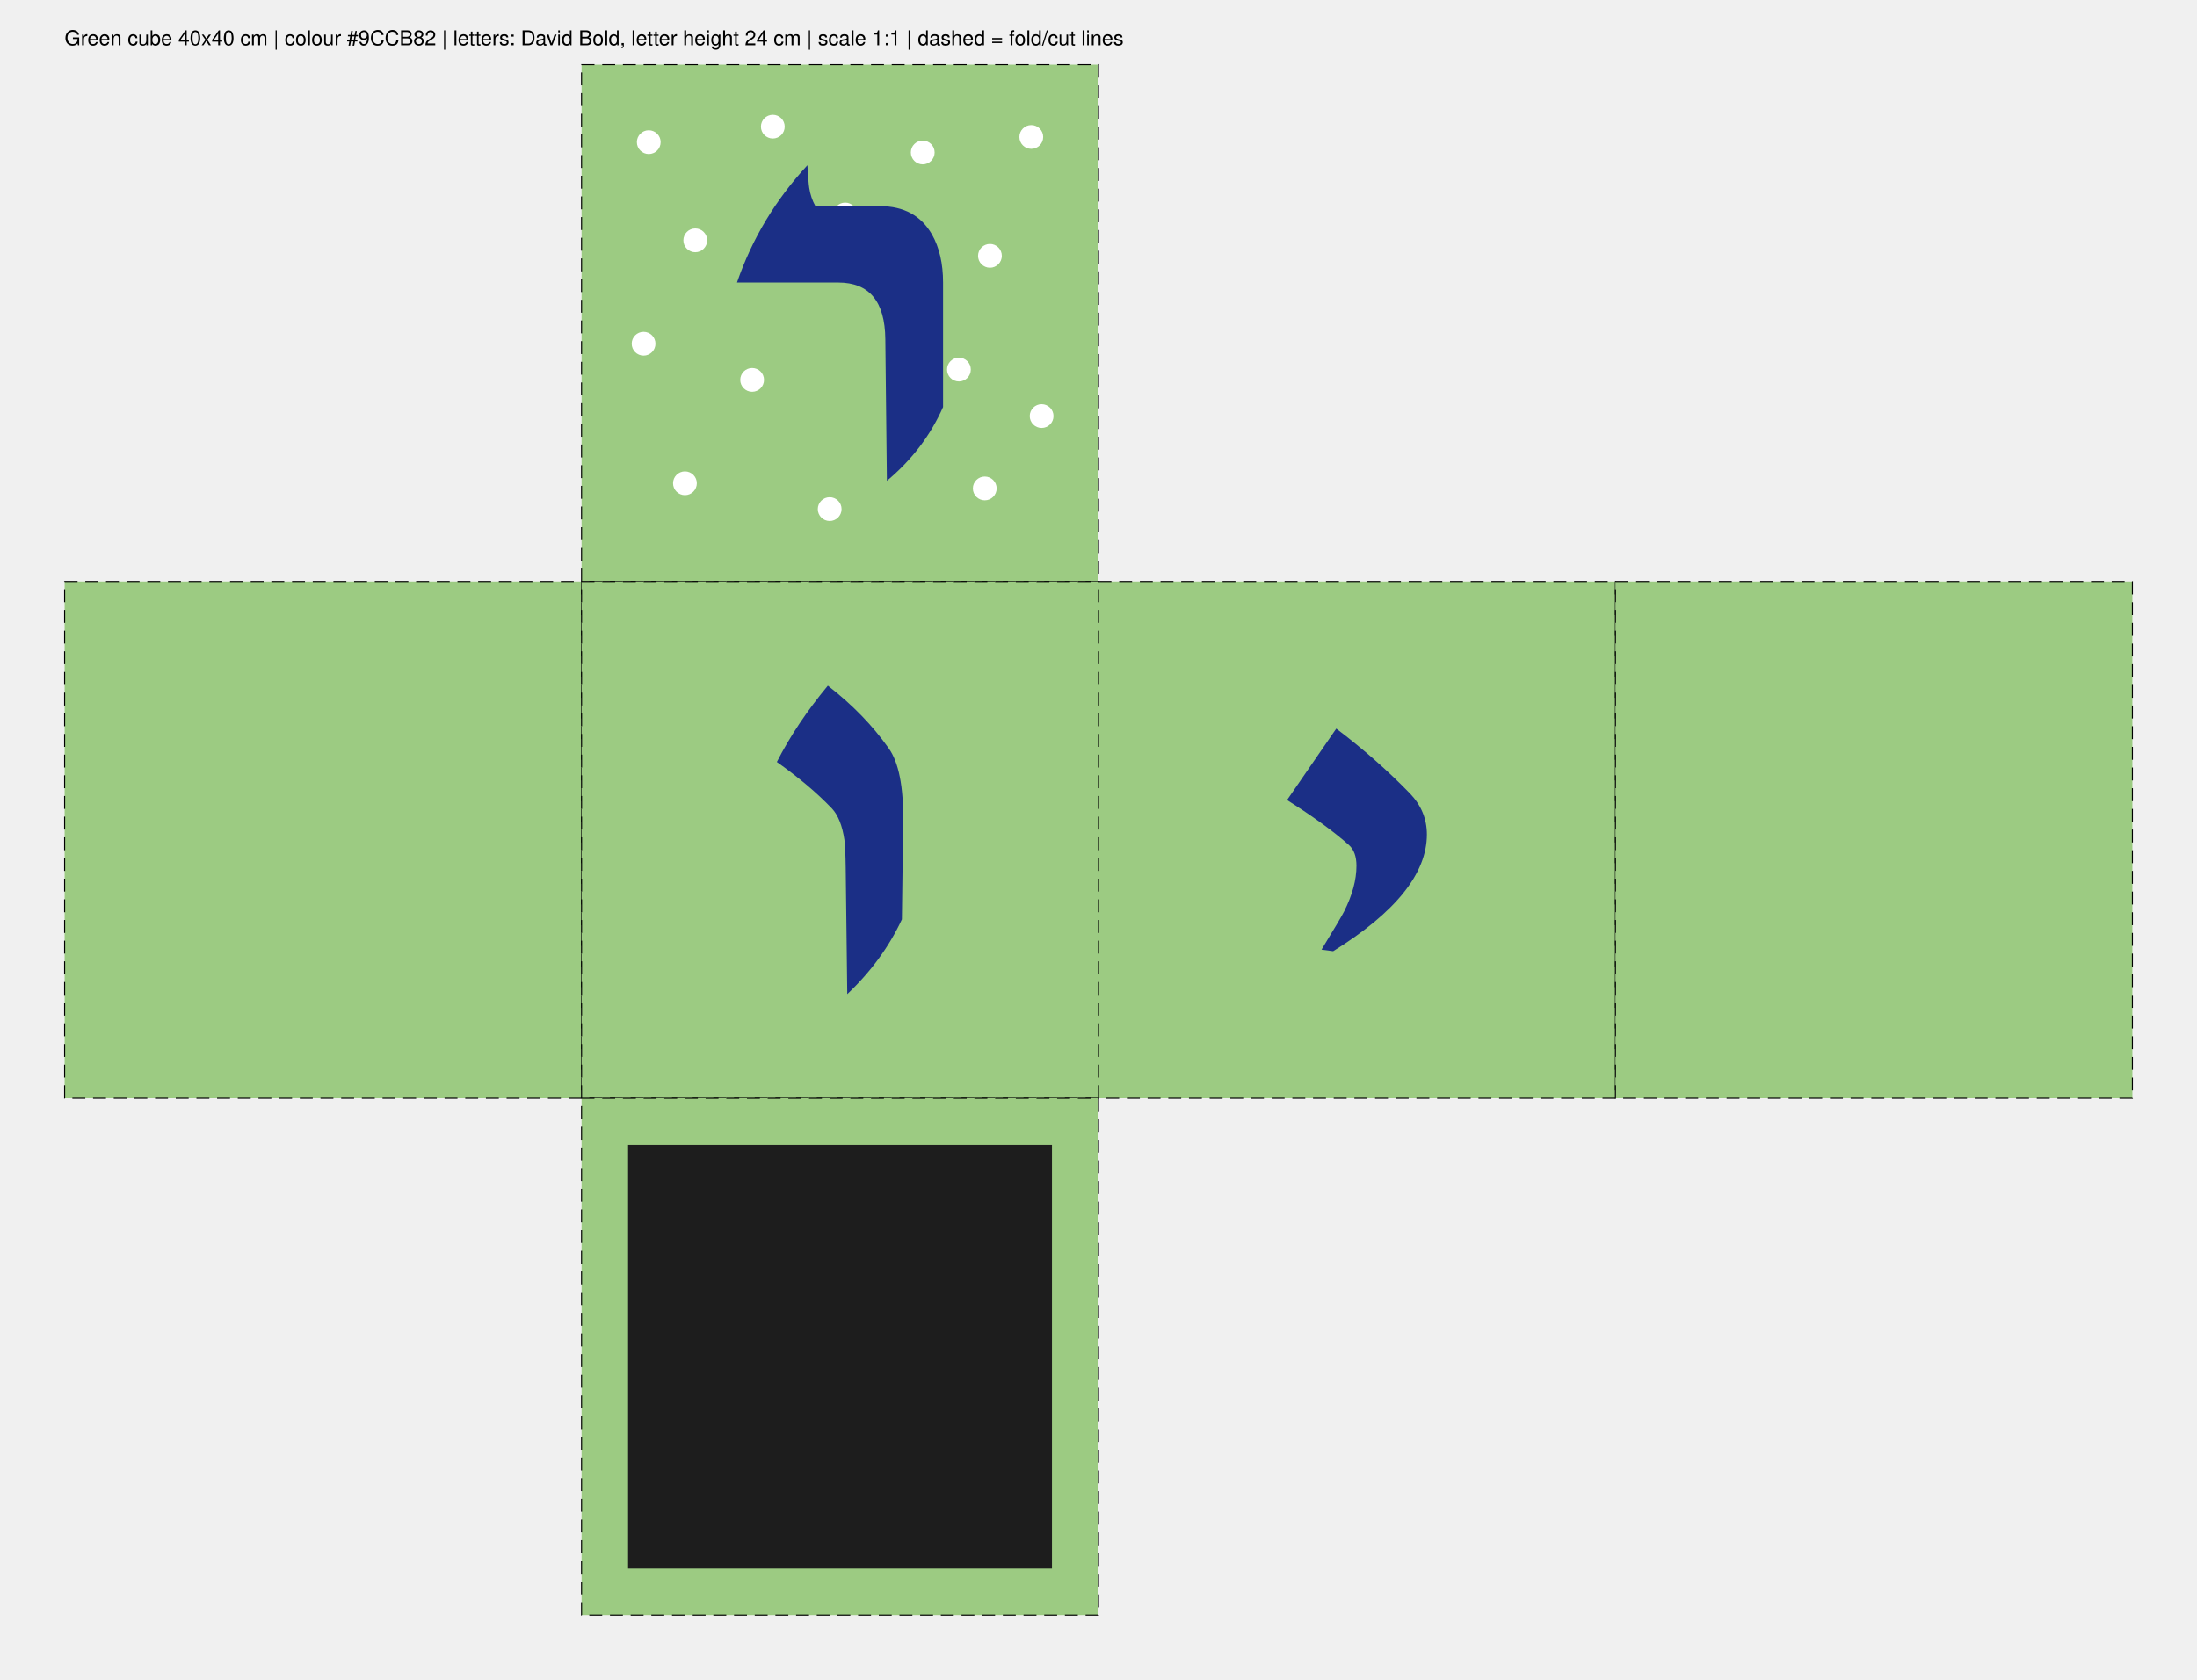
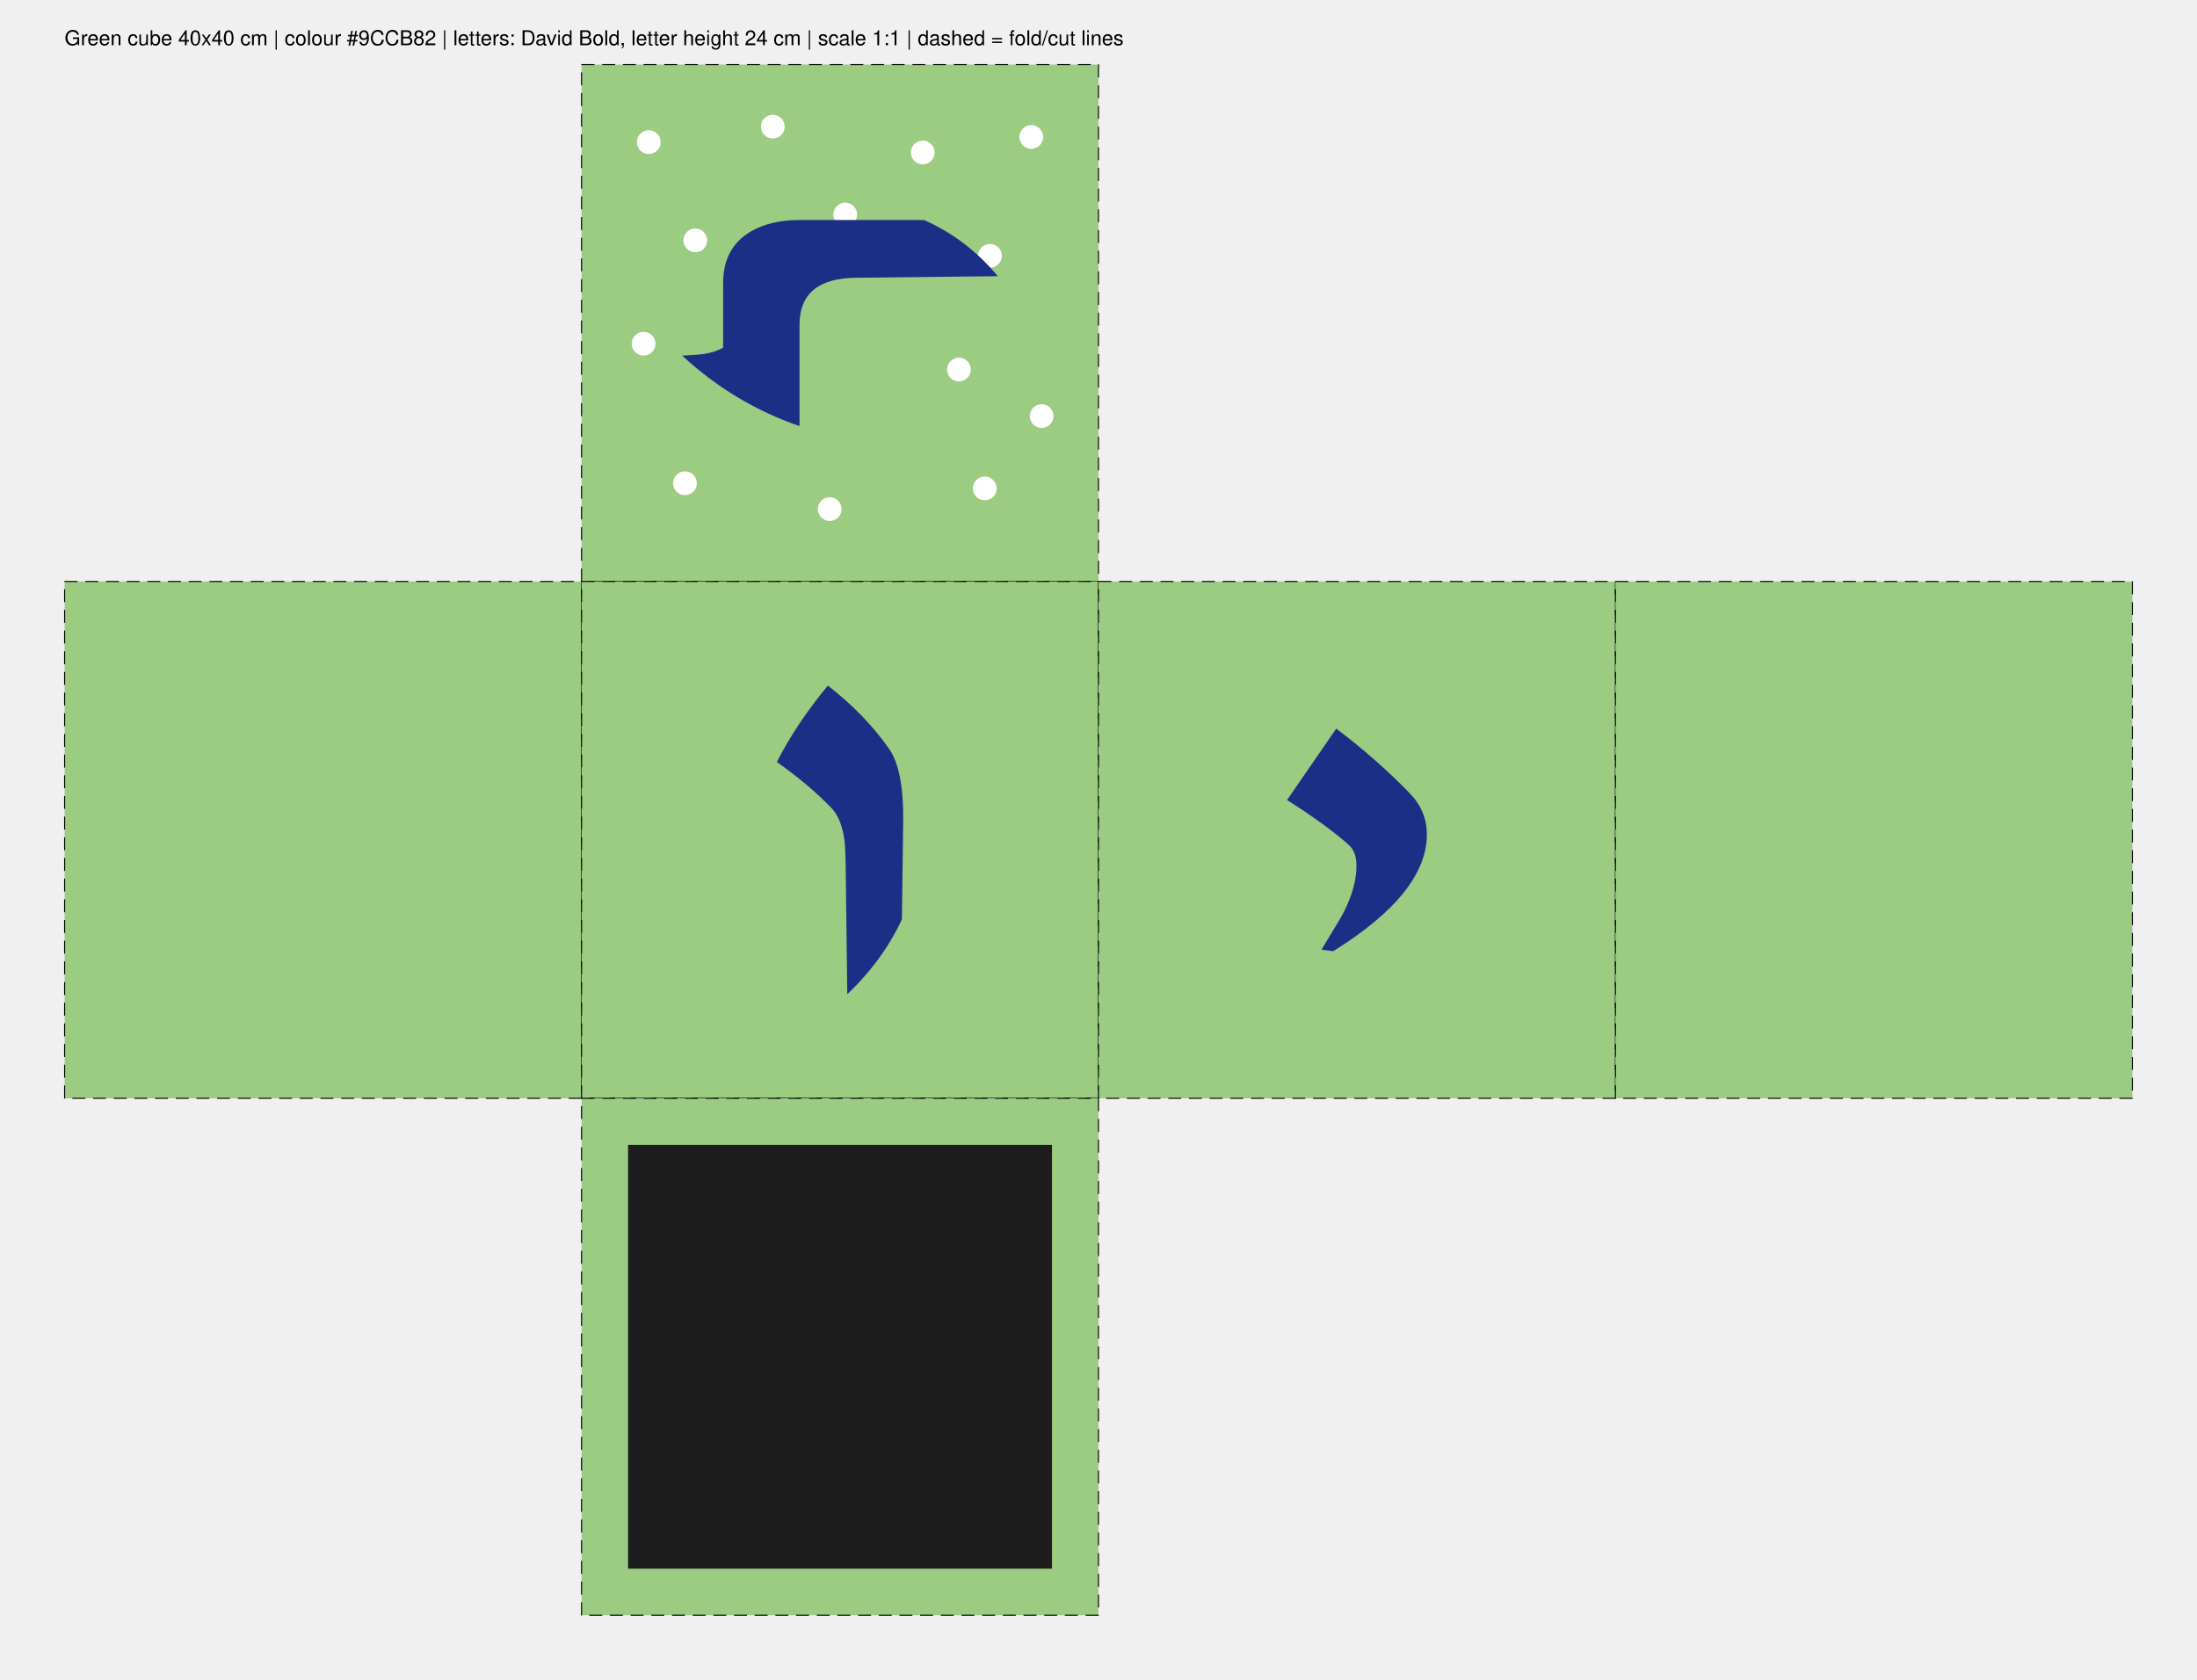
<svg xmlns="http://www.w3.org/2000/svg" width="170cm" height="130cm" viewBox="0 0 170 130">
  <rect x="45" y="5" width="40" height="40" fill="#9ccb82" stroke="#000" stroke-width="0.08" stroke-dasharray="1 0.6" />
  <circle cx="50.20" cy="11.00" r="0.92" fill="#fff" />
  <circle cx="59.80" cy="9.80" r="0.92" fill="#fff" />
  <circle cx="71.40" cy="11.80" r="0.92" fill="#fff" />
  <circle cx="79.80" cy="10.60" r="0.92" fill="#fff" />
  <circle cx="53.80" cy="18.60" r="0.92" fill="#fff" />
  <circle cx="65.40" cy="16.60" r="0.92" fill="#fff" />
  <circle cx="76.60" cy="19.80" r="0.92" fill="#fff" />
  <circle cx="49.80" cy="26.60" r="0.92" fill="#fff" />
  <circle cx="58.20" cy="29.40" r="0.92" fill="#fff" />
  <circle cx="74.20" cy="28.60" r="0.92" fill="#fff" />
  <circle cx="80.60" cy="32.20" r="0.92" fill="#fff" />
  <circle cx="53.00" cy="37.40" r="0.92" fill="#fff" />
  <circle cx="64.20" cy="39.40" r="0.92" fill="#fff" />
  <circle cx="76.20" cy="37.80" r="0.92" fill="#fff" />
-   <path d="M864 215Q791 50 647 -70L641 477Q639 696 459 696H68Q155 949 340 1149Q344 1080 347 1062Q353 1023 371 991H621Q758 991 821 882Q864 806 864 696Z" fill="#1b2f86" transform="translate(65.000 25.000) rotate(0) scale(0.020033 -0.020033) translate(-466.00 -539.50)" />
+   <path d="M864 215Q791 50 647 -70L641 477Q639 696 459 696H68Q155 949 340 1149Q344 1080 347 1062Q353 1023 371 991H621Q758 991 821 882Q864 806 864 696Z" fill="#1b2f86" transform="translate(65.000 25.000) rotate(-90) scale(0.020033 -0.020033) translate(-466.00 -539.50)" />
  <rect x="5" y="45" width="40" height="40" fill="#9ccb82" stroke="#000" stroke-width="0.08" stroke-dasharray="1 0.6" />
  <rect x="45" y="45" width="40" height="40" fill="#9ccb82" stroke="#000" stroke-width="0.08" stroke-dasharray="1 0.6" />
  <path d="M492 616 487 236Q413 77 276 -53L270 434Q269 511 265 543Q253 625 217 664Q130 755 4 844Q80 993 201 1139Q343 1029 436 897Q494 816 492 616Z" fill="#1b2f86" transform="translate(65.000 65.000) rotate(0) scale(0.020033 -0.020033) translate(-248.03 -543.00)" />
  <rect x="85" y="45" width="40" height="40" fill="#9ccb82" stroke="#000" stroke-width="0.08" stroke-dasharray="1 0.6" />
  <path d="M614 719Q614 493 252 268L207 274Q281 395 294 421Q342 516 342 598Q342 652 313 678Q227 755 74 852L264 1128Q421 1009 549 877Q614 809 614 719Z" fill="#1b2f86" transform="translate(105.000 65.000) rotate(0) scale(0.020033 -0.020033) translate(-344.00 -698.00)" />
  <rect x="125" y="45" width="40" height="40" fill="#9ccb82" stroke="#000" stroke-width="0.08" stroke-dasharray="1 0.6" />
  <rect x="45" y="85" width="40" height="40" fill="#9ccb82" stroke="#000" stroke-width="0.08" stroke-dasharray="1 0.6" />
  <rect x="48.60" y="88.60" width="32.80" height="32.80" fill="#1d1d1d" />
  <text x="5" y="3.5" font-size="1.6" font-family="Helvetica" fill="#000">Green cube 40x40 cm | colour #9CCB82 | letters: David Bold, letter height 24 cm | scale 1:1 | dashed = fold/cut lines</text>
</svg>
